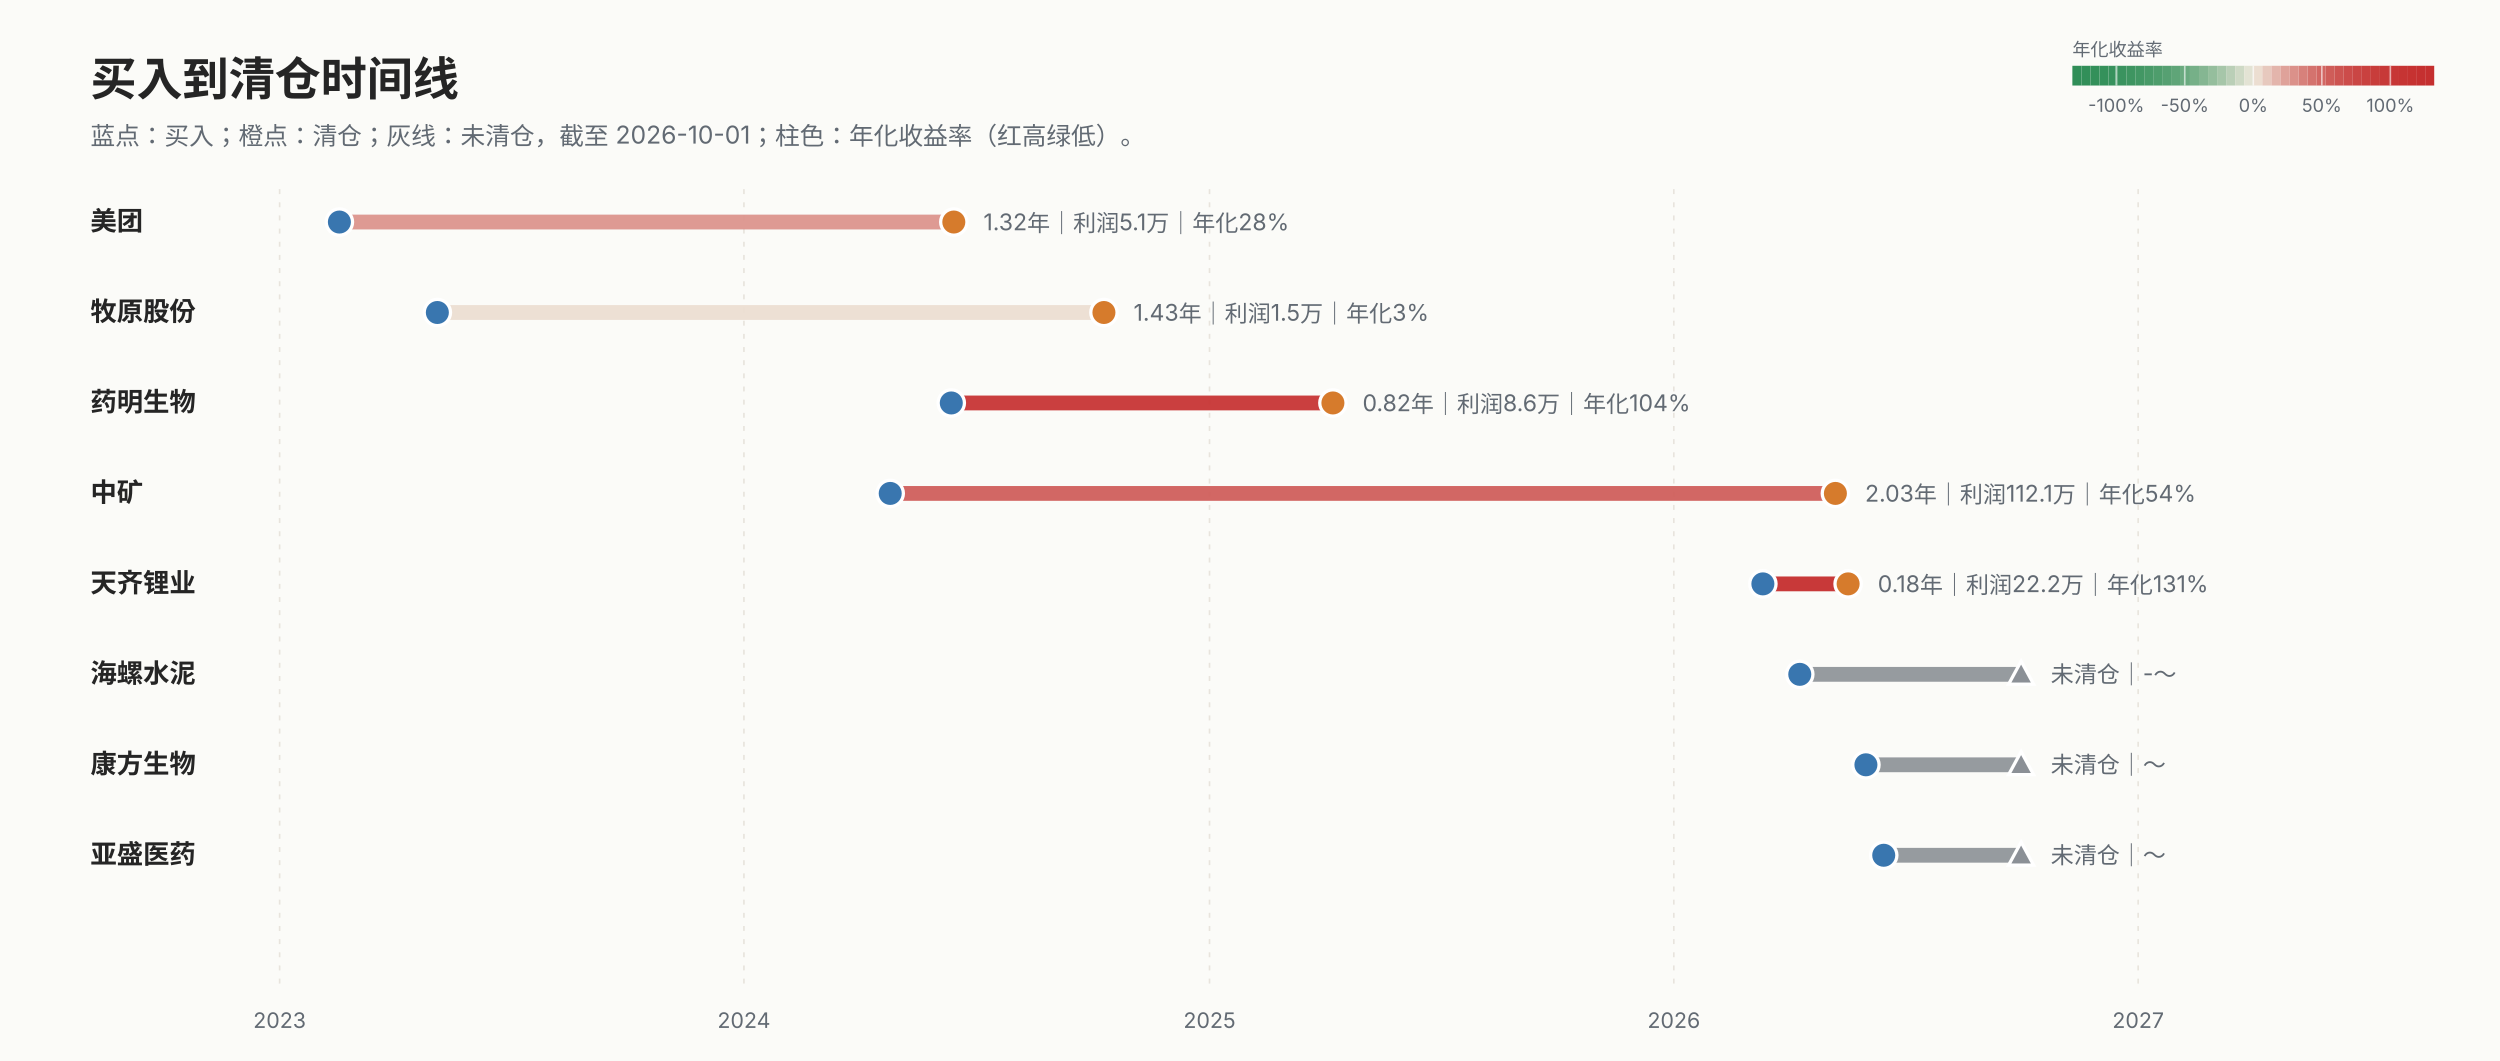
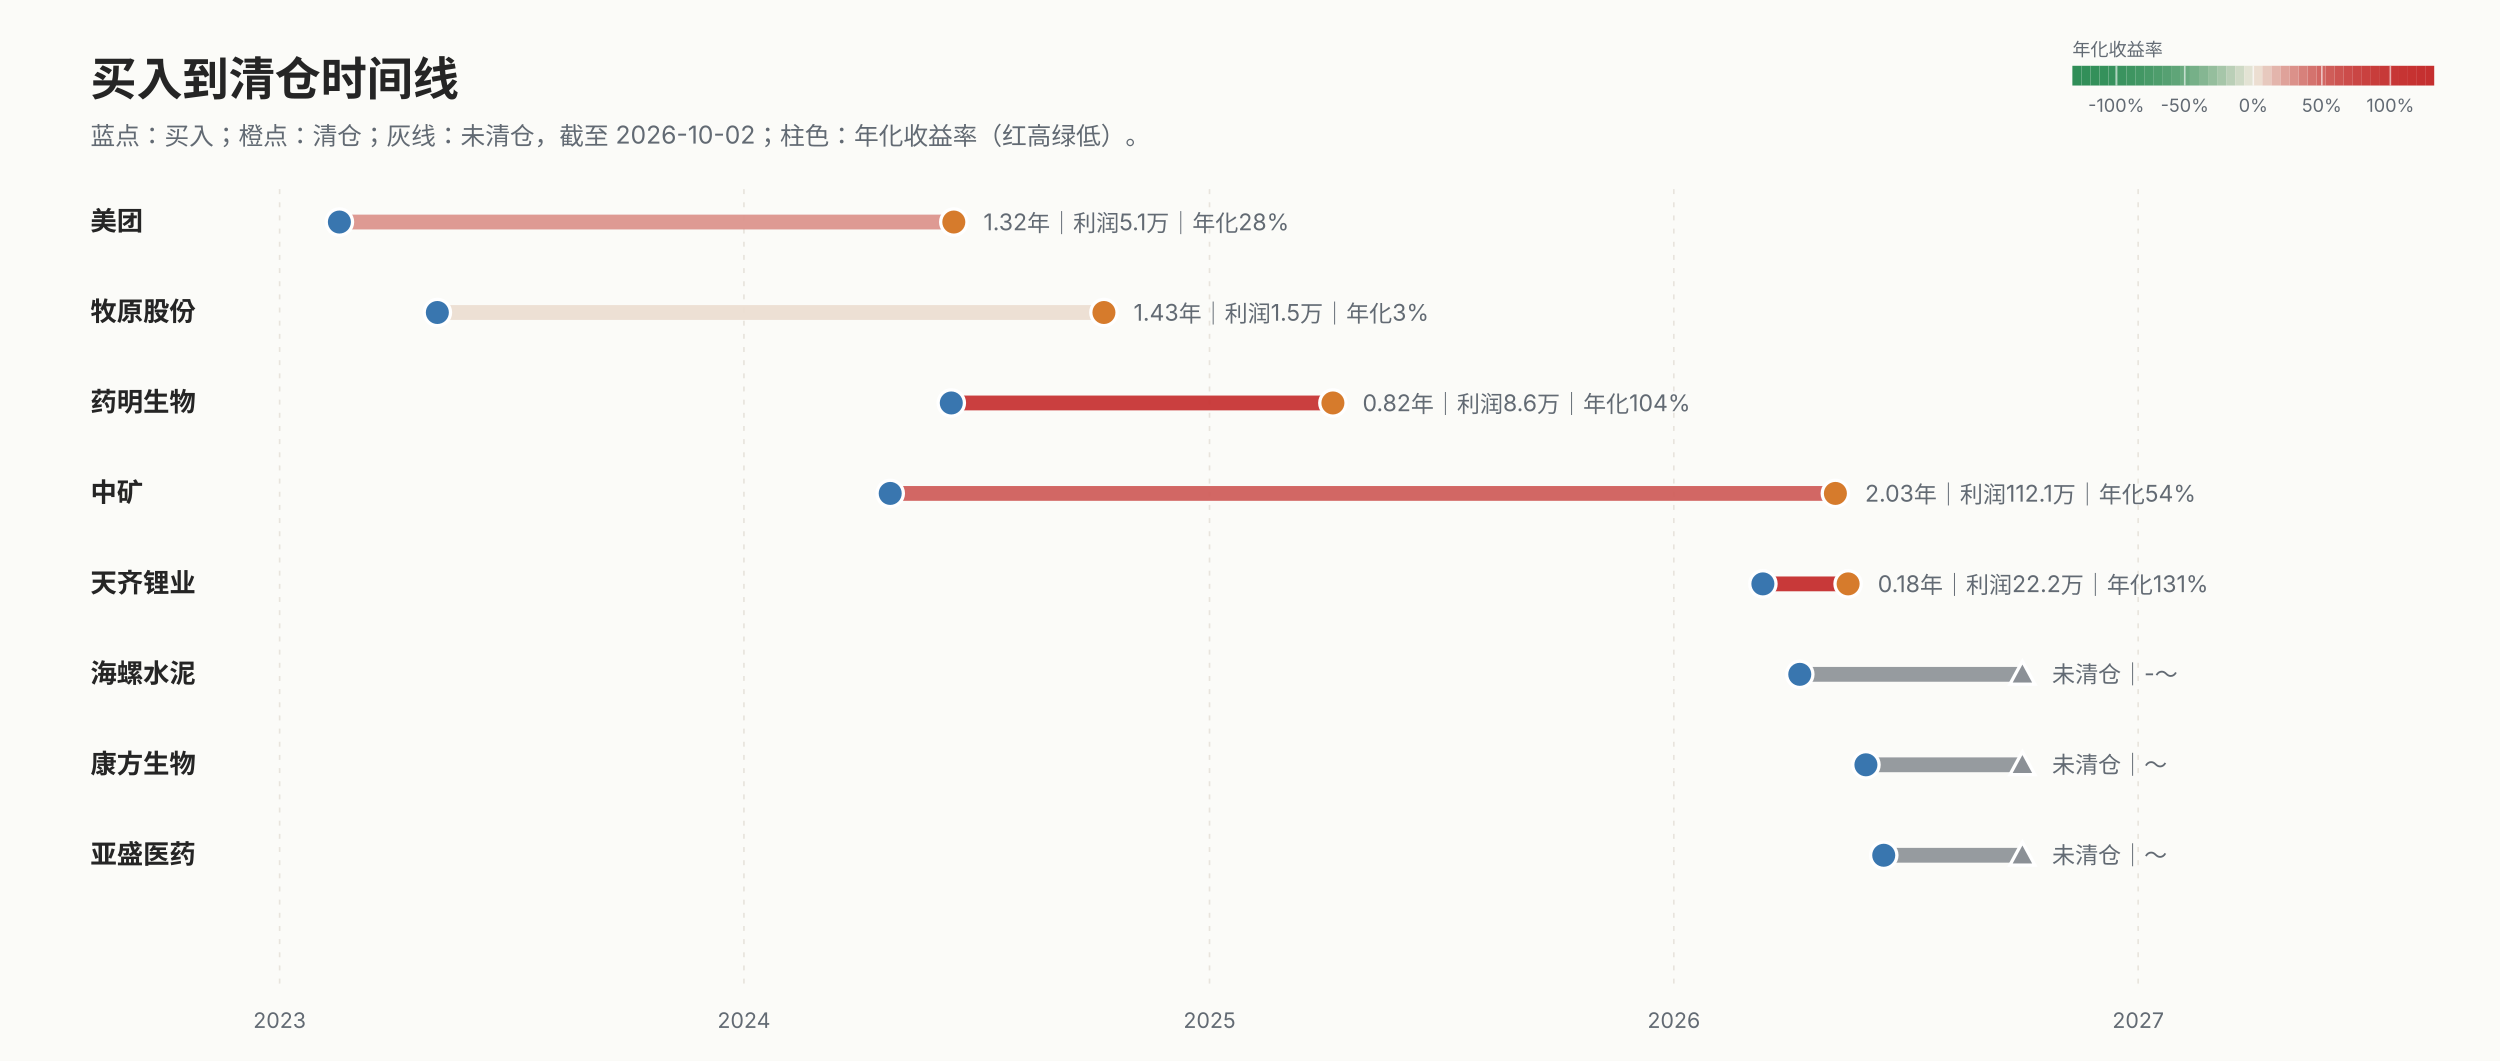
<svg xmlns="http://www.w3.org/2000/svg" width="1520" height="645" viewBox="0 0 1520 645" role="img" aria-label="买入到清仓时间线">
  <rect width="100%" height="100%" fill="#fbfbf8" />
  <style>text{font-family:"Inter","Noto Sans SC","PingFang SC","Microsoft YaHei",Arial,sans-serif;}</style>
  <text x="55" y="58" font-size="28" font-weight="700" fill="#252525">买入到清仓时间线</text>
  <g>
    <rect x="1260.00" y="40" width="5.50" height="12" fill="#308e58" />
    <rect x="1265.50" y="40" width="5.50" height="12" fill="#328f59" />
    <rect x="1271.00" y="40" width="5.50" height="12" fill="#33905a" />
    <rect x="1276.50" y="40" width="5.50" height="12" fill="#35915b" />
    <rect x="1282.00" y="40" width="5.50" height="12" fill="#37925d" />
    <rect x="1287.50" y="40" width="5.50" height="12" fill="#3a935f" />
    <rect x="1293.00" y="40" width="5.50" height="12" fill="#3e9561" />
    <rect x="1298.50" y="40" width="5.50" height="12" fill="#429764" />
    <rect x="1304.00" y="40" width="5.50" height="12" fill="#489a68" />
    <rect x="1309.50" y="40" width="5.50" height="12" fill="#4e9d6c" />
    <rect x="1315.00" y="40" width="5.50" height="12" fill="#56a072" />
    <rect x="1320.50" y="40" width="5.50" height="12" fill="#5fa578" />
    <rect x="1326.00" y="40" width="5.50" height="12" fill="#6aaa7f" />
    <rect x="1331.50" y="40" width="5.50" height="12" fill="#76b088" />
    <rect x="1337.00" y="40" width="5.50" height="12" fill="#85b692" />
    <rect x="1342.50" y="40" width="5.50" height="12" fill="#95be9d" />
    <rect x="1348.00" y="40" width="5.50" height="12" fill="#a6c6a9" />
    <rect x="1353.50" y="40" width="5.50" height="12" fill="#bacfb7" />
    <rect x="1359.00" y="40" width="5.50" height="12" fill="#ced9c5" />
    <rect x="1364.50" y="40" width="5.50" height="12" fill="#e3e3d4" />
    <rect x="1370.00" y="40" width="5.50" height="12" fill="#ecded1" />
    <rect x="1375.50" y="40" width="5.50" height="12" fill="#e7c9be" />
    <rect x="1381.00" y="40" width="5.50" height="12" fill="#e3b5ac" />
    <rect x="1386.50" y="40" width="5.50" height="12" fill="#dfa29a" />
    <rect x="1392.00" y="40" width="5.50" height="12" fill="#db918a" />
    <rect x="1397.50" y="40" width="5.50" height="12" fill="#d7817b" />
    <rect x="1403.00" y="40" width="5.50" height="12" fill="#d4736e" />
    <rect x="1408.50" y="40" width="5.50" height="12" fill="#d26763" />
    <rect x="1414.00" y="40" width="5.50" height="12" fill="#cf5d59" />
    <rect x="1419.50" y="40" width="5.50" height="12" fill="#cd5451" />
    <rect x="1425.00" y="40" width="5.50" height="12" fill="#cc4c4a" />
    <rect x="1430.50" y="40" width="5.50" height="12" fill="#ca4644" />
    <rect x="1436.00" y="40" width="5.50" height="12" fill="#c9413f" />
    <rect x="1441.50" y="40" width="5.50" height="12" fill="#c83d3b" />
    <rect x="1447.00" y="40" width="5.50" height="12" fill="#c73938" />
    <rect x="1452.50" y="40" width="5.50" height="12" fill="#c73635" />
    <rect x="1458.00" y="40" width="5.50" height="12" fill="#c63433" />
    <rect x="1463.50" y="40" width="5.50" height="12" fill="#c63231" />
    <rect x="1469.00" y="40" width="5.50" height="12" fill="#c53030" />
    <rect x="1474.50" y="40" width="5.50" height="12" fill="#c52f2f" />
    <line x1="1286.67" y1="40" x2="1286.67" y2="52" stroke="#fff" stroke-width="1" opacity=".6" />
    <text x="1286.67" y="68" font-size="11" fill="#626a73" text-anchor="middle">-100%</text>
    <line x1="1328.33" y1="40" x2="1328.33" y2="52" stroke="#fff" stroke-width="1" opacity=".6" />
    <text x="1328.33" y="68" font-size="11" fill="#626a73" text-anchor="middle">-50%</text>
    <line x1="1370.00" y1="40" x2="1370.00" y2="52" stroke="#fff" stroke-width="1" opacity=".6" />
    <text x="1370.00" y="68" font-size="11" fill="#626a73" text-anchor="middle">0%</text>
    <line x1="1411.67" y1="40" x2="1411.67" y2="52" stroke="#fff" stroke-width="1" opacity=".6" />
    <text x="1411.67" y="68" font-size="11" fill="#626a73" text-anchor="middle">50%</text>
    <line x1="1453.33" y1="40" x2="1453.33" y2="52" stroke="#fff" stroke-width="1" opacity=".6" />
    <text x="1453.33" y="68" font-size="11" fill="#626a73" text-anchor="middle">100%</text>
    <text x="1260" y="34" font-size="11" fill="#626a73">年化收益率</text>
  </g>
-   <text x="55" y="88" font-size="15" fill="#626a73">蓝点：买入；橙点：清仓；灰线：未清仓，截至 2026-10-01；柱色：年化收益率（红高绿低）。</text>
+   <text x="55" y="88" font-size="15" fill="#626a73">蓝点：买入；橙点：清仓；灰线：未清仓，截至 2026-10-02；柱色：年化收益率（红高绿低）。</text>
  <line x1="170.00" y1="115" x2="170.00" y2="600" stroke="#ddd7ce" opacity=".65" stroke-dasharray="3 5" />
  <text x="170.00" y="625" font-size="13" fill="#626a73" text-anchor="middle">2023</text>
  <line x1="452.31" y1="115" x2="452.31" y2="600" stroke="#ddd7ce" opacity=".65" stroke-dasharray="3 5" />
  <text x="452.31" y="625" font-size="13" fill="#626a73" text-anchor="middle">2024</text>
  <line x1="735.39" y1="115" x2="735.39" y2="600" stroke="#ddd7ce" opacity=".65" stroke-dasharray="3 5" />
  <text x="735.39" y="625" font-size="13" fill="#626a73" text-anchor="middle">2025</text>
  <line x1="1017.69" y1="115" x2="1017.69" y2="600" stroke="#ddd7ce" opacity=".65" stroke-dasharray="3 5" />
  <text x="1017.69" y="625" font-size="13" fill="#626a73" text-anchor="middle">2026</text>
  <line x1="1300.00" y1="115" x2="1300.00" y2="600" stroke="#ddd7ce" opacity=".65" stroke-dasharray="3 5" />
  <text x="1300.00" y="625" font-size="13" fill="#626a73" text-anchor="middle">2027</text>
  <text x="55" y="140" font-size="16" font-weight="700" fill="#252525">美团</text>
  <line x1="206.35" y1="135" x2="579.92" y2="135" stroke="#dc958e" stroke-width="9" opacity=".95" />
  <circle cx="579.92" cy="135" r="8" fill="#d67b2c" stroke="#fff" stroke-width="2" />
  <circle cx="206.35" cy="135" r="8" fill="#3976af" stroke="#fff" stroke-width="2" />
  <text x="597.92" y="140" font-size="14" fill="#626a73">1.32年｜利润5.1万｜年化28%</text>
  <text x="55" y="195" font-size="16" font-weight="700" fill="#252525">牧原股份</text>
  <line x1="265.91" y1="190" x2="671.19" y2="190" stroke="#ecded2" stroke-width="9" opacity=".95" />
  <circle cx="671.19" cy="190" r="8" fill="#d67b2c" stroke="#fff" stroke-width="2" />
  <circle cx="265.91" cy="190" r="8" fill="#3976af" stroke="#fff" stroke-width="2" />
  <text x="689.19" y="195" font-size="14" fill="#626a73">1.43年｜利润1.5万｜年化3%</text>
  <text x="55" y="250" font-size="16" font-weight="700" fill="#252525">药明生物</text>
  <line x1="578.38" y1="245" x2="810.41" y2="245" stroke="#c73535" stroke-width="9" opacity=".95" />
  <circle cx="810.41" cy="245" r="8" fill="#d67b2c" stroke="#fff" stroke-width="2" />
  <circle cx="578.38" cy="245" r="8" fill="#3976af" stroke="#fff" stroke-width="2" />
  <text x="828.41" y="250" font-size="14" fill="#626a73">0.82年｜利润8.6万｜年化104%</text>
  <text x="55" y="305" font-size="16" font-weight="700" fill="#252525">中矿</text>
  <line x1="541.25" y1="300" x2="1115.92" y2="300" stroke="#d0605c" stroke-width="9" opacity=".95" />
  <circle cx="1115.92" cy="300" r="8" fill="#d67b2c" stroke="#fff" stroke-width="2" />
  <circle cx="541.25" cy="300" r="8" fill="#3976af" stroke="#fff" stroke-width="2" />
  <text x="1133.92" y="305" font-size="14" fill="#626a73">2.03年｜利润112.1万｜年化54%</text>
  <text x="55" y="360" font-size="16" font-weight="700" fill="#252525">天齐锂业</text>
  <line x1="1071.83" y1="355" x2="1123.66" y2="355" stroke="#c52f2f" stroke-width="9" opacity=".95" />
  <circle cx="1123.66" cy="355" r="8" fill="#d67b2c" stroke="#fff" stroke-width="2" />
  <circle cx="1071.83" cy="355" r="8" fill="#3976af" stroke="#fff" stroke-width="2" />
  <text x="1141.66" y="360" font-size="14" fill="#626a73">0.18年｜利润22.2万｜年化131%</text>
  <text x="55" y="415" font-size="16" font-weight="700" fill="#252525">海螺水泥</text>
-   <line x1="1094.26" y1="410" x2="1228.84" y2="410" stroke="#8b9096" stroke-width="9" opacity=".9" />
-   <polygon points="1228.84,402 1221.24,416 1236.44,416" fill="#8b9096" stroke="#fff" stroke-width="2" />
+   <line x1="1094.26" y1="410" x2="1229.62" y2="410" stroke="#8b9096" stroke-width="9" opacity=".9" />
+   <polygon points="1229.62,402 1222.02,416 1237.22,416" fill="#8b9096" stroke="#fff" stroke-width="2" />
  <circle cx="1094.26" cy="410" r="8" fill="#3976af" stroke="#fff" stroke-width="2" />
-   <text x="1246.84" y="415" font-size="14" fill="#626a73">未清仓｜-～</text>
+   <text x="1247.62" y="415" font-size="14" fill="#626a73">未清仓｜-～</text>
  <text x="55" y="470" font-size="16" font-weight="700" fill="#252525">康方生物</text>
-   <line x1="1134.48" y1="465" x2="1228.84" y2="465" stroke="#8b9096" stroke-width="9" opacity=".9" />
-   <polygon points="1228.84,457 1221.24,471 1236.44,471" fill="#8b9096" stroke="#fff" stroke-width="2" />
+   <line x1="1134.48" y1="465" x2="1229.62" y2="465" stroke="#8b9096" stroke-width="9" opacity=".9" />
+   <polygon points="1229.62,457 1222.02,471 1237.22,471" fill="#8b9096" stroke="#fff" stroke-width="2" />
  <circle cx="1134.48" cy="465" r="8" fill="#3976af" stroke="#fff" stroke-width="2" />
-   <text x="1246.84" y="470" font-size="14" fill="#626a73">未清仓｜～</text>
+   <text x="1247.62" y="470" font-size="14" fill="#626a73">未清仓｜～</text>
  <text x="55" y="525" font-size="16" font-weight="700" fill="#252525">亚盛医药</text>
-   <line x1="1145.31" y1="520" x2="1228.84" y2="520" stroke="#8b9096" stroke-width="9" opacity=".9" />
-   <polygon points="1228.84,512 1221.24,526 1236.44,526" fill="#8b9096" stroke="#fff" stroke-width="2" />
+   <line x1="1145.31" y1="520" x2="1229.62" y2="520" stroke="#8b9096" stroke-width="9" opacity=".9" />
+   <polygon points="1229.62,512 1222.02,526 1237.22,526" fill="#8b9096" stroke="#fff" stroke-width="2" />
  <circle cx="1145.31" cy="520" r="8" fill="#3976af" stroke="#fff" stroke-width="2" />
-   <text x="1246.84" y="525" font-size="14" fill="#626a73">未清仓｜～</text>
+   <text x="1247.62" y="525" font-size="14" fill="#626a73">未清仓｜～</text>
</svg>
